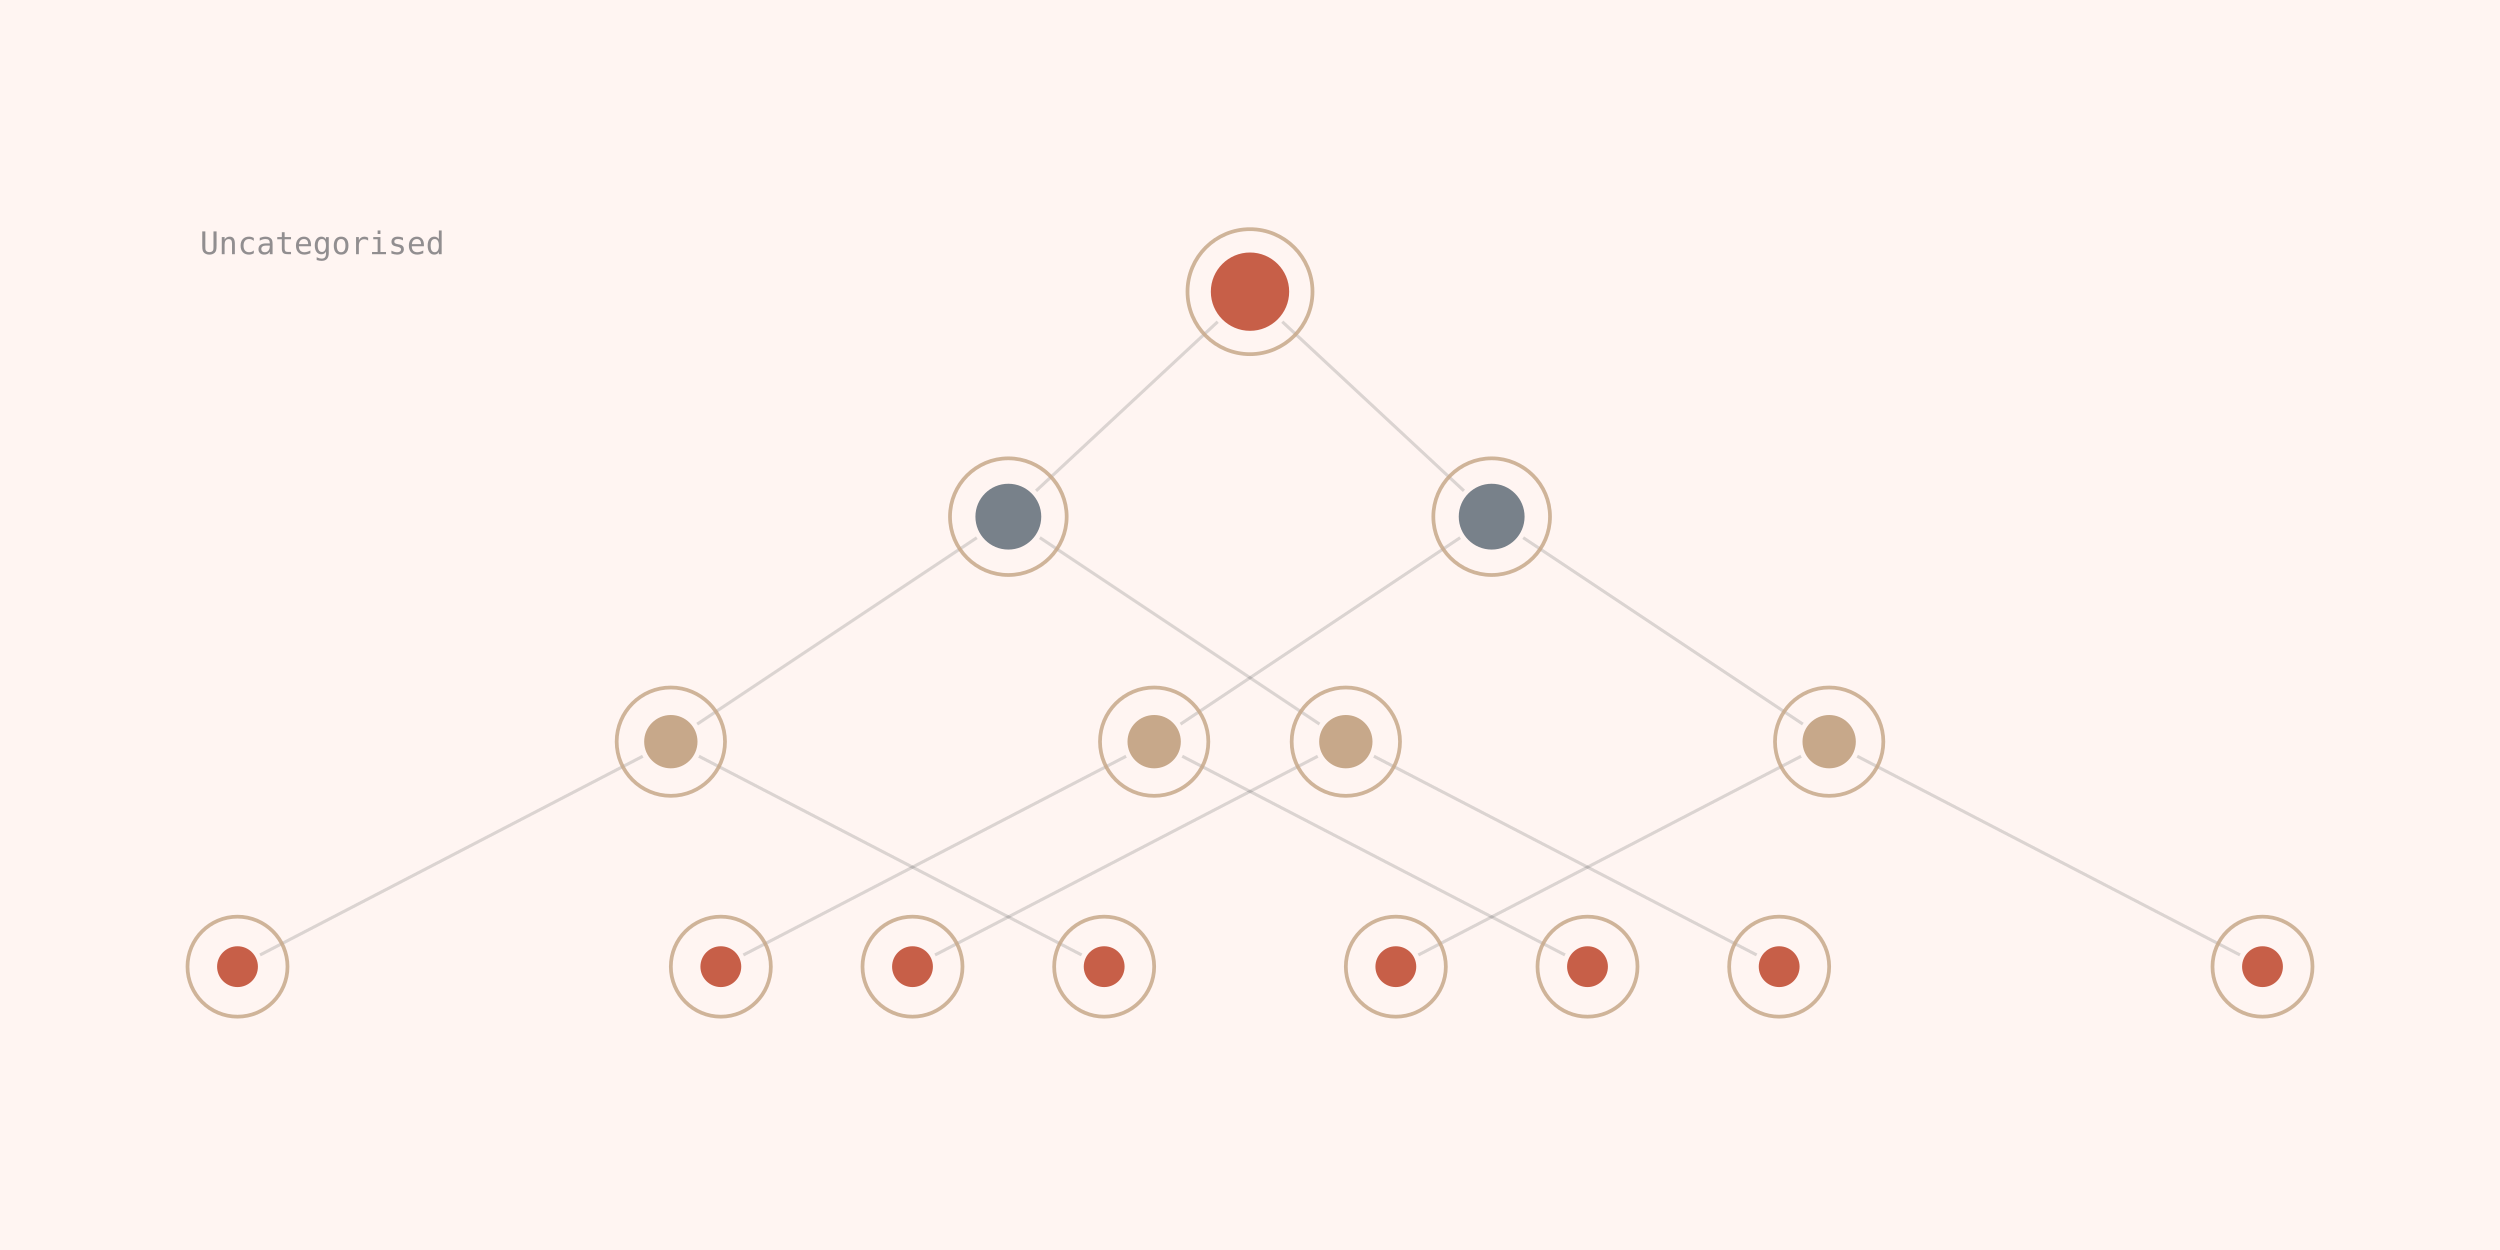
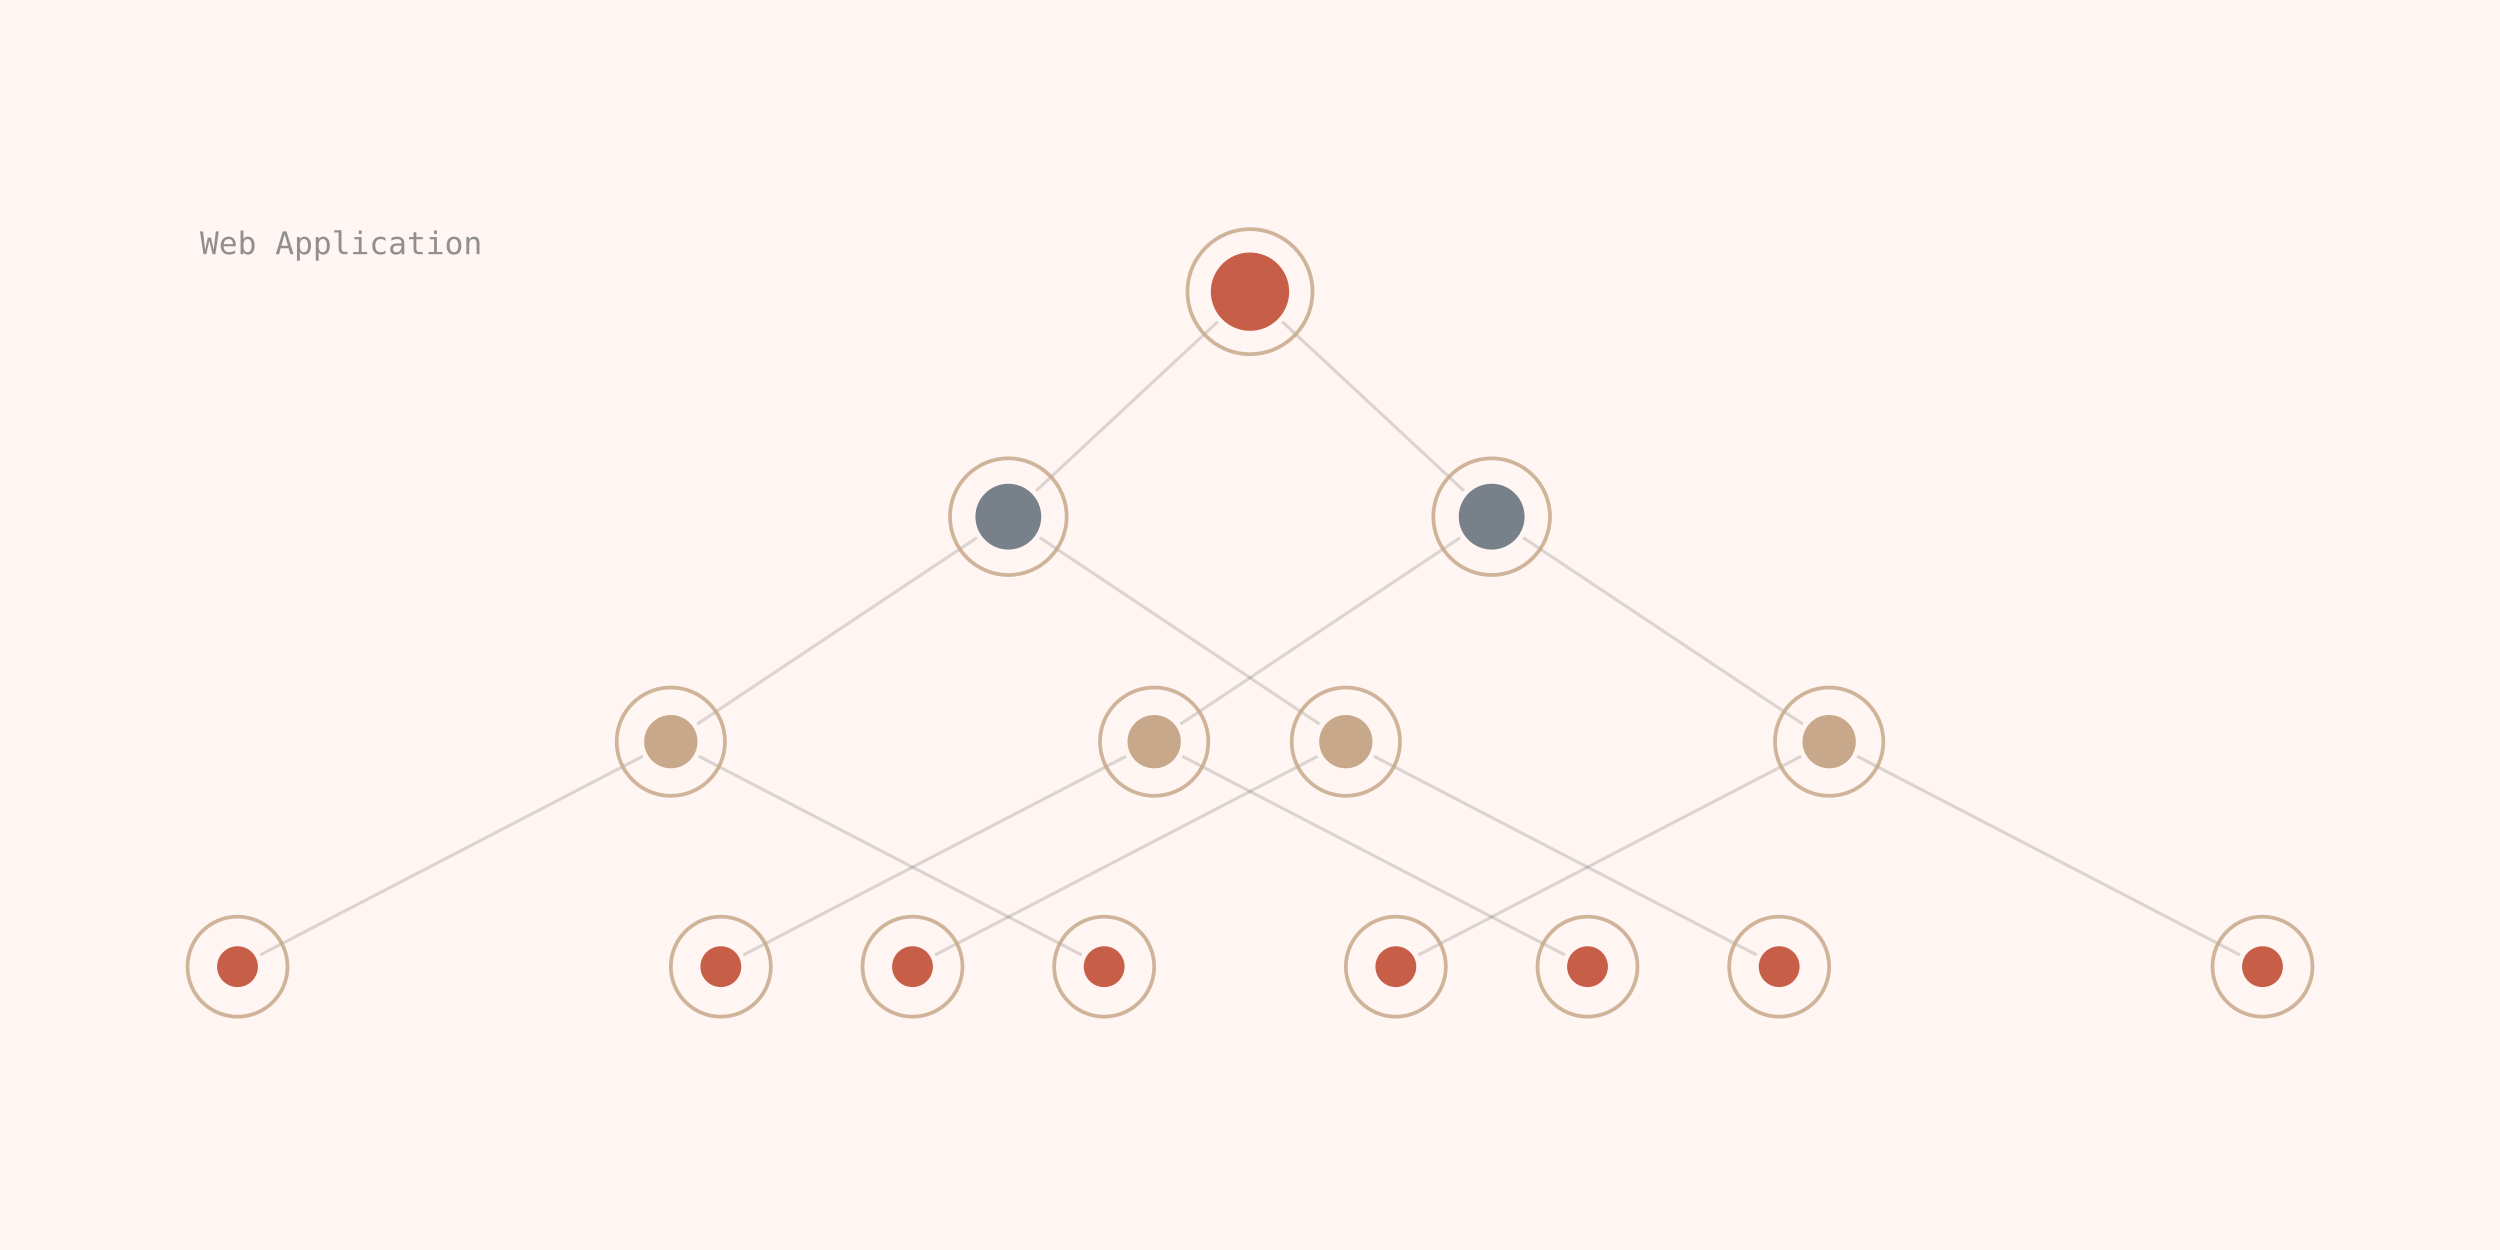
<svg xmlns="http://www.w3.org/2000/svg" viewBox="0 0 1200 600" width="1200" height="600" role="img" aria-label="cleanstack-os domain model">
  <rect width="1200" height="600" fill="#fff5f2" />
  <defs>
    <linearGradient id="gd" x1="0" y1="0" x2="1" y2="1">
      <stop offset="0%" stop-color="#c75f48" />
      <stop offset="100%" stop-color="#78818a" />
    </linearGradient>
  </defs>
  <line x1="600.00" y1="140.00" x2="716.00" y2="248.00" stroke="rgba(37,40,46,0.300)" stroke-width="1.50" opacity="0.55" />
  <line x1="600.00" y1="140.00" x2="484.00" y2="248.00" stroke="rgba(37,40,46,0.300)" stroke-width="1.50" opacity="0.55" />
  <line x1="716.00" y1="248.00" x2="878.00" y2="356.00" stroke="rgba(37,40,46,0.300)" stroke-width="1.50" opacity="0.55" />
  <line x1="716.00" y1="248.00" x2="554.00" y2="356.00" stroke="rgba(37,40,46,0.300)" stroke-width="1.50" opacity="0.55" />
  <line x1="484.00" y1="248.00" x2="646.00" y2="356.00" stroke="rgba(37,40,46,0.300)" stroke-width="1.50" opacity="0.55" />
  <line x1="484.00" y1="248.00" x2="322.00" y2="356.00" stroke="rgba(37,40,46,0.300)" stroke-width="1.50" opacity="0.55" />
  <line x1="878.00" y1="356.00" x2="1086.00" y2="464.00" stroke="rgba(37,40,46,0.300)" stroke-width="1.50" opacity="0.55" />
  <line x1="878.00" y1="356.00" x2="670.00" y2="464.00" stroke="rgba(37,40,46,0.300)" stroke-width="1.50" opacity="0.55" />
  <line x1="554.00" y1="356.00" x2="762.00" y2="464.00" stroke="rgba(37,40,46,0.300)" stroke-width="1.50" opacity="0.55" />
  <line x1="554.00" y1="356.00" x2="346.00" y2="464.00" stroke="rgba(37,40,46,0.300)" stroke-width="1.50" opacity="0.55" />
  <line x1="646.00" y1="356.00" x2="854.00" y2="464.00" stroke="rgba(37,40,46,0.300)" stroke-width="1.50" opacity="0.55" />
  <line x1="646.00" y1="356.00" x2="438.00" y2="464.00" stroke="rgba(37,40,46,0.300)" stroke-width="1.50" opacity="0.55" />
  <line x1="322.00" y1="356.00" x2="530.00" y2="464.00" stroke="rgba(37,40,46,0.300)" stroke-width="1.50" opacity="0.55" />
  <line x1="322.00" y1="356.00" x2="114.00" y2="464.00" stroke="rgba(37,40,46,0.300)" stroke-width="1.50" opacity="0.55" />
  <circle cx="600.00" cy="140.00" r="20.00" fill="#c75f48" opacity="1.00" stroke="#fff5f2" stroke-width="2.40" />
  <g>
    <circle cx="600.00" cy="140.00" r="30.00" fill="none" stroke="#c7a88a" stroke-width="1.80" opacity="0.85" />
    <animate attributeName="opacity" values="0.25;1.0;0.25" dur="8.75s" begin="0.0s" repeatCount="indefinite" />
  </g>
  <circle cx="716.00" cy="248.00" r="17.00" fill="#78818a" opacity="1.00" stroke="#fff5f2" stroke-width="2.40" />
  <g>
    <circle cx="716.00" cy="248.00" r="28.00" fill="none" stroke="#c7a88a" stroke-width="1.80" opacity="0.85" />
    <animate attributeName="opacity" values="0.25;1.0;0.25" dur="8.75s" begin="0.5s" repeatCount="indefinite" />
  </g>
  <circle cx="484.00" cy="248.00" r="17.00" fill="#78818a" opacity="1.00" stroke="#fff5f2" stroke-width="2.40" />
  <g>
    <circle cx="484.00" cy="248.00" r="28.00" fill="none" stroke="#c7a88a" stroke-width="1.80" opacity="0.85" />
    <animate attributeName="opacity" values="0.25;1.0;0.25" dur="8.75s" begin="0.62s" repeatCount="indefinite" />
  </g>
  <circle cx="878.00" cy="356.00" r="14.00" fill="#c7a88a" opacity="1.00" stroke="#fff5f2" stroke-width="2.40" />
  <g>
    <circle cx="878.00" cy="356.00" r="26.00" fill="none" stroke="#c7a88a" stroke-width="1.80" opacity="0.85" />
    <animate attributeName="opacity" values="0.25;1.0;0.25" dur="8.75s" begin="1.0s" repeatCount="indefinite" />
  </g>
  <circle cx="554.00" cy="356.00" r="14.00" fill="#c7a88a" opacity="1.00" stroke="#fff5f2" stroke-width="2.40" />
  <g>
    <circle cx="554.00" cy="356.00" r="26.00" fill="none" stroke="#c7a88a" stroke-width="1.80" opacity="0.85" />
    <animate attributeName="opacity" values="0.25;1.0;0.25" dur="8.75s" begin="1.12s" repeatCount="indefinite" />
  </g>
  <circle cx="646.00" cy="356.00" r="14.00" fill="#c7a88a" opacity="1.00" stroke="#fff5f2" stroke-width="2.40" />
  <g>
    <circle cx="646.00" cy="356.00" r="26.00" fill="none" stroke="#c7a88a" stroke-width="1.80" opacity="0.85" />
    <animate attributeName="opacity" values="0.25;1.0;0.25" dur="8.75s" begin="1.24s" repeatCount="indefinite" />
  </g>
  <circle cx="322.00" cy="356.00" r="14.00" fill="#c7a88a" opacity="1.00" stroke="#fff5f2" stroke-width="2.40" />
  <g>
    <circle cx="322.00" cy="356.00" r="26.00" fill="none" stroke="#c7a88a" stroke-width="1.80" opacity="0.85" />
    <animate attributeName="opacity" values="0.25;1.0;0.25" dur="8.75s" begin="1.36s" repeatCount="indefinite" />
  </g>
  <circle cx="1086.00" cy="464.00" r="11.00" fill="#c75f48" opacity="1.00" stroke="#fff5f2" stroke-width="2.40" />
  <g>
    <circle cx="1086.00" cy="464.00" r="24.00" fill="none" stroke="#c7a88a" stroke-width="1.80" opacity="0.85" />
    <animate attributeName="opacity" values="0.25;1.0;0.25" dur="8.75s" begin="1.5s" repeatCount="indefinite" />
  </g>
  <circle cx="670.00" cy="464.00" r="11.00" fill="#c75f48" opacity="1.00" stroke="#fff5f2" stroke-width="2.40" />
  <g>
    <circle cx="670.00" cy="464.00" r="24.00" fill="none" stroke="#c7a88a" stroke-width="1.80" opacity="0.85" />
    <animate attributeName="opacity" values="0.25;1.0;0.25" dur="8.75s" begin="1.62s" repeatCount="indefinite" />
  </g>
  <circle cx="762.00" cy="464.00" r="11.00" fill="#c75f48" opacity="1.00" stroke="#fff5f2" stroke-width="2.40" />
  <g>
    <circle cx="762.00" cy="464.00" r="24.00" fill="none" stroke="#c7a88a" stroke-width="1.80" opacity="0.85" />
    <animate attributeName="opacity" values="0.25;1.0;0.25" dur="8.75s" begin="1.74s" repeatCount="indefinite" />
  </g>
  <circle cx="346.00" cy="464.00" r="11.00" fill="#c75f48" opacity="1.00" stroke="#fff5f2" stroke-width="2.40" />
  <g>
    <circle cx="346.00" cy="464.00" r="24.00" fill="none" stroke="#c7a88a" stroke-width="1.80" opacity="0.85" />
    <animate attributeName="opacity" values="0.25;1.0;0.25" dur="8.75s" begin="1.86s" repeatCount="indefinite" />
  </g>
  <circle cx="854.00" cy="464.00" r="11.00" fill="#c75f48" opacity="1.00" stroke="#fff5f2" stroke-width="2.40" />
  <g>
    <circle cx="854.00" cy="464.00" r="24.00" fill="none" stroke="#c7a88a" stroke-width="1.80" opacity="0.85" />
    <animate attributeName="opacity" values="0.25;1.0;0.25" dur="8.75s" begin="1.98s" repeatCount="indefinite" />
  </g>
  <circle cx="438.00" cy="464.00" r="11.00" fill="#c75f48" opacity="1.00" stroke="#fff5f2" stroke-width="2.40" />
  <g>
    <circle cx="438.00" cy="464.00" r="24.00" fill="none" stroke="#c7a88a" stroke-width="1.80" opacity="0.85" />
    <animate attributeName="opacity" values="0.25;1.0;0.25" dur="8.75s" begin="2.1s" repeatCount="indefinite" />
  </g>
  <circle cx="530.00" cy="464.00" r="11.00" fill="#c75f48" opacity="1.00" stroke="#fff5f2" stroke-width="2.40" />
  <g>
    <circle cx="530.00" cy="464.00" r="24.00" fill="none" stroke="#c7a88a" stroke-width="1.80" opacity="0.85" />
    <animate attributeName="opacity" values="0.25;1.0;0.25" dur="8.75s" begin="2.22s" repeatCount="indefinite" />
  </g>
  <circle cx="114.00" cy="464.00" r="11.00" fill="#c75f48" opacity="1.00" stroke="#fff5f2" stroke-width="2.40" />
  <g>
    <circle cx="114.00" cy="464.00" r="24.00" fill="none" stroke="#c7a88a" stroke-width="1.80" opacity="0.85" />
    <animate attributeName="opacity" values="0.25;1.0;0.25" dur="8.75s" begin="2.34s" repeatCount="indefinite" />
  </g>
-   <text x="96" y="122" font-family="ui-monospace,Menlo,monospace" font-size="15" fill="rgba(37,40,46,0.500)">Uncategorised</text>
+   <text x="96" y="122" font-family="ui-monospace,Menlo,monospace" font-size="15" fill="rgba(37,40,46,0.500)">Web Application</text>
</svg>
